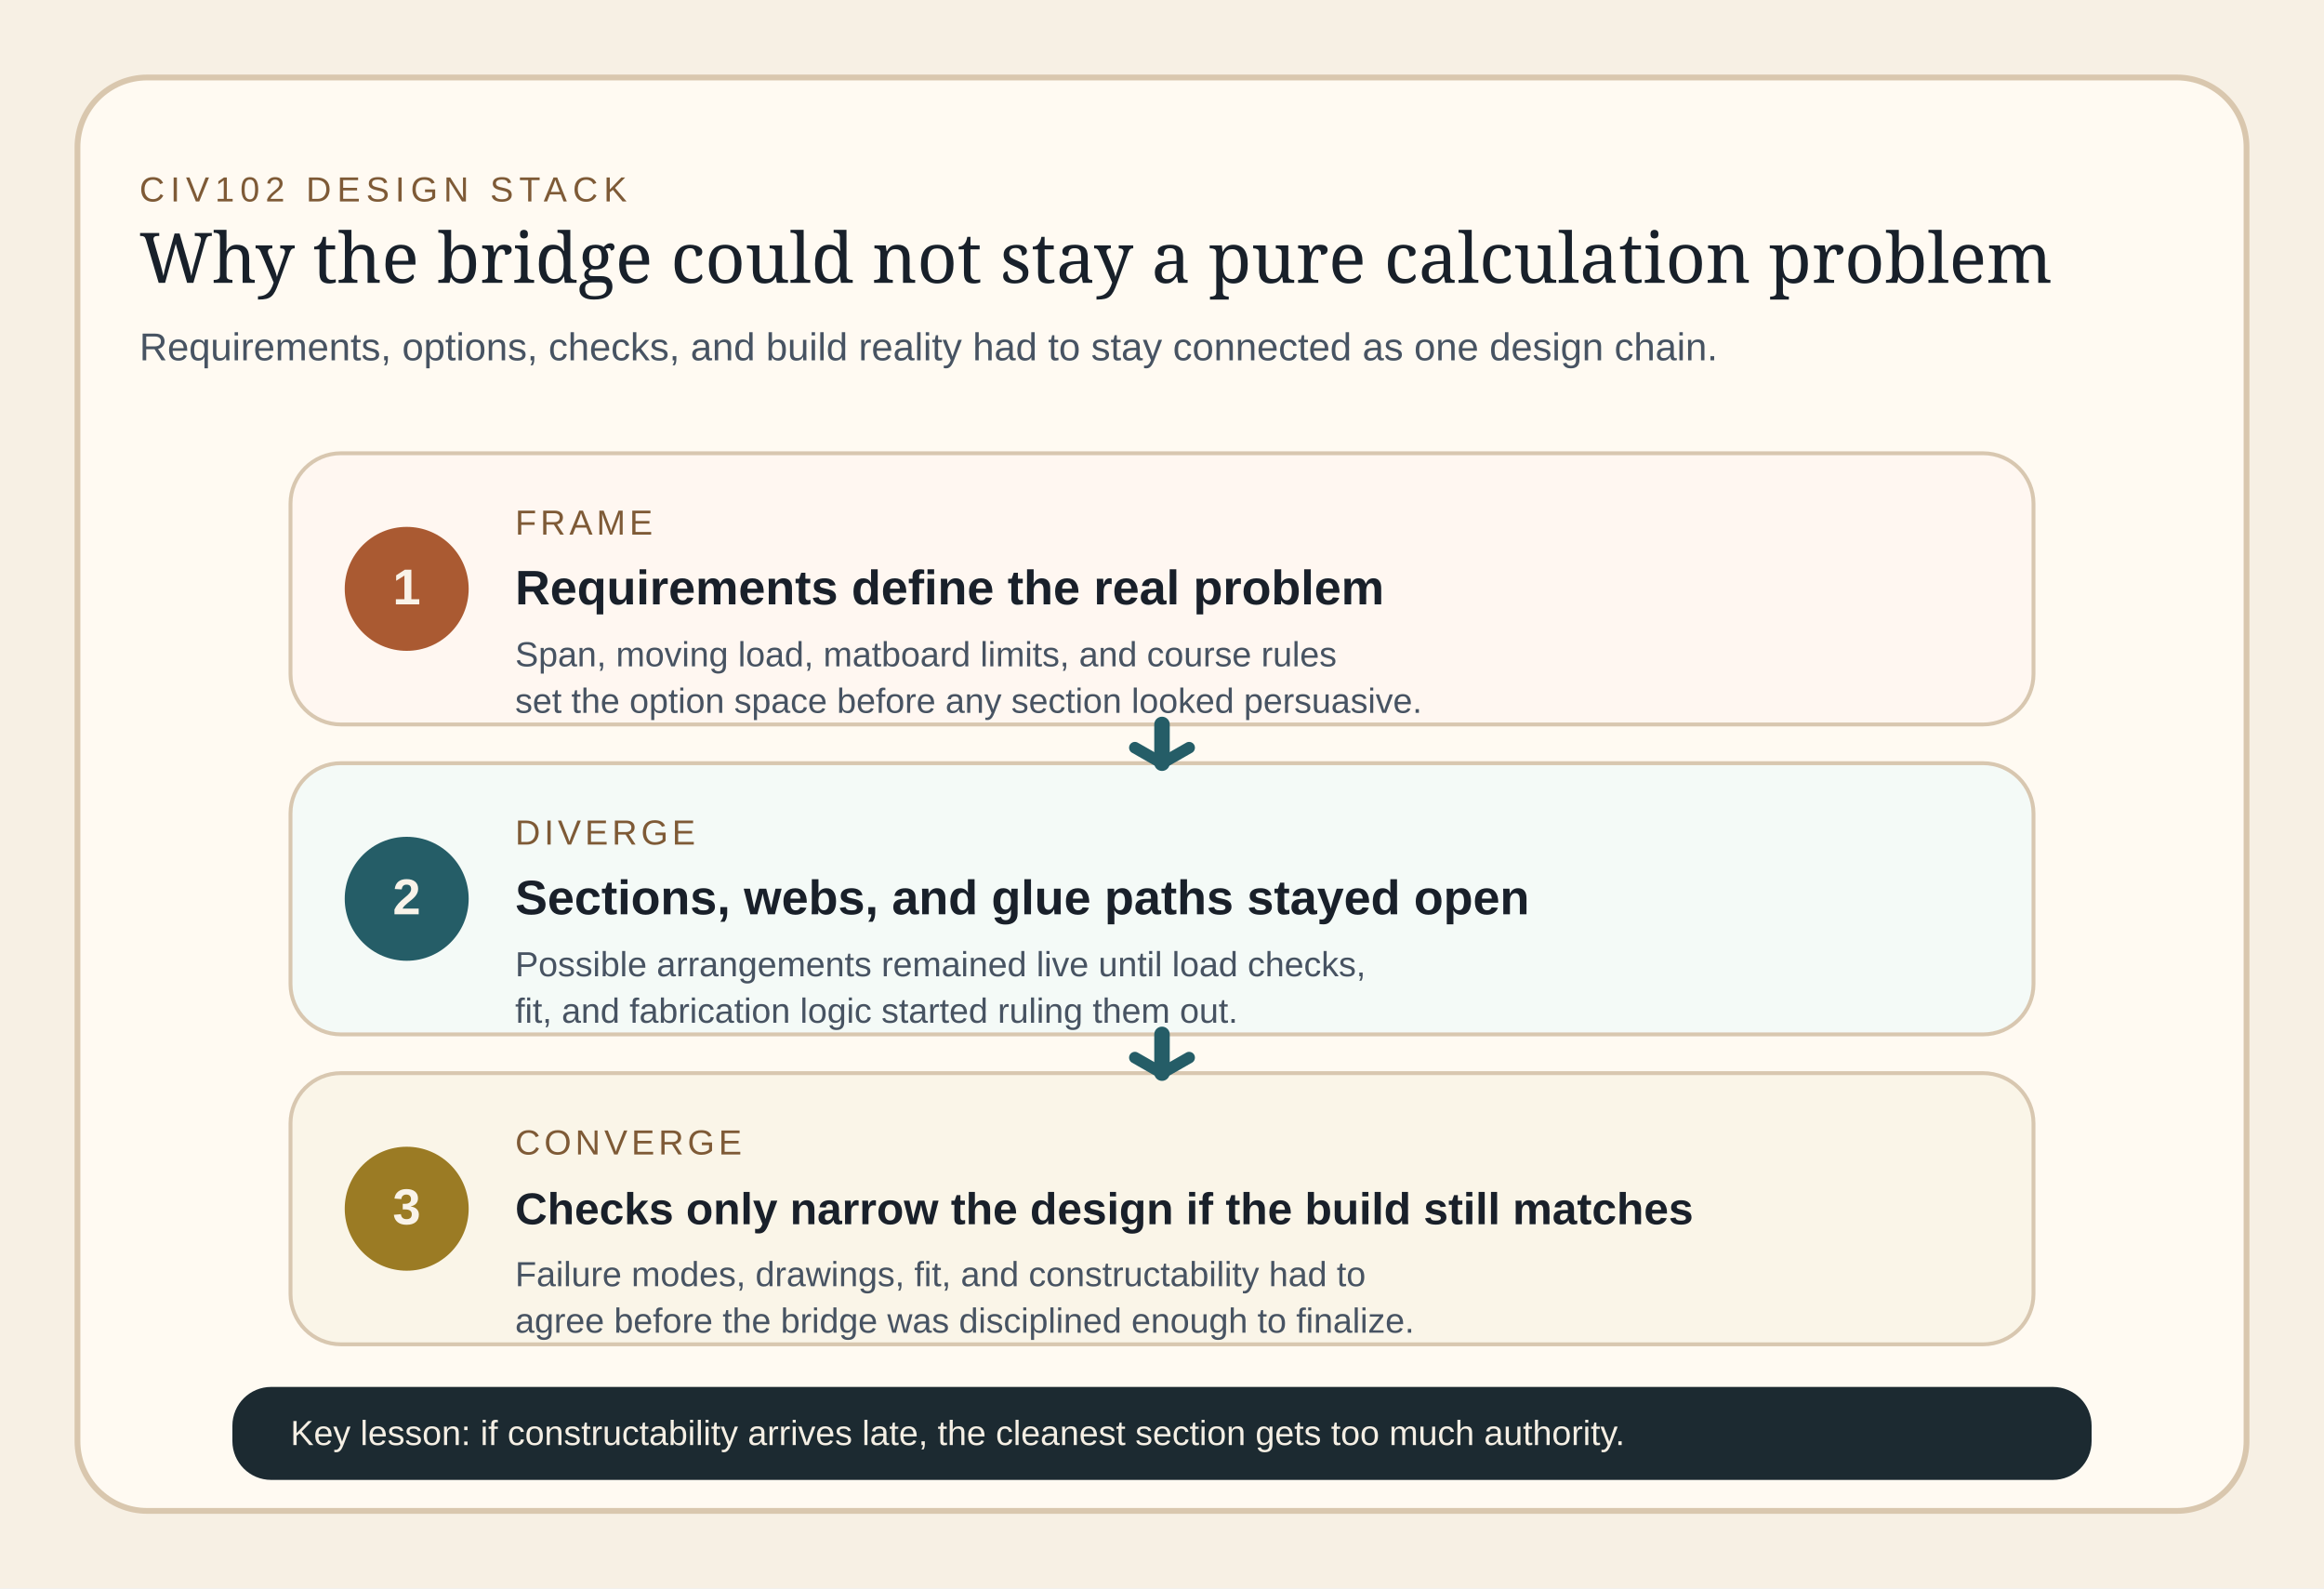
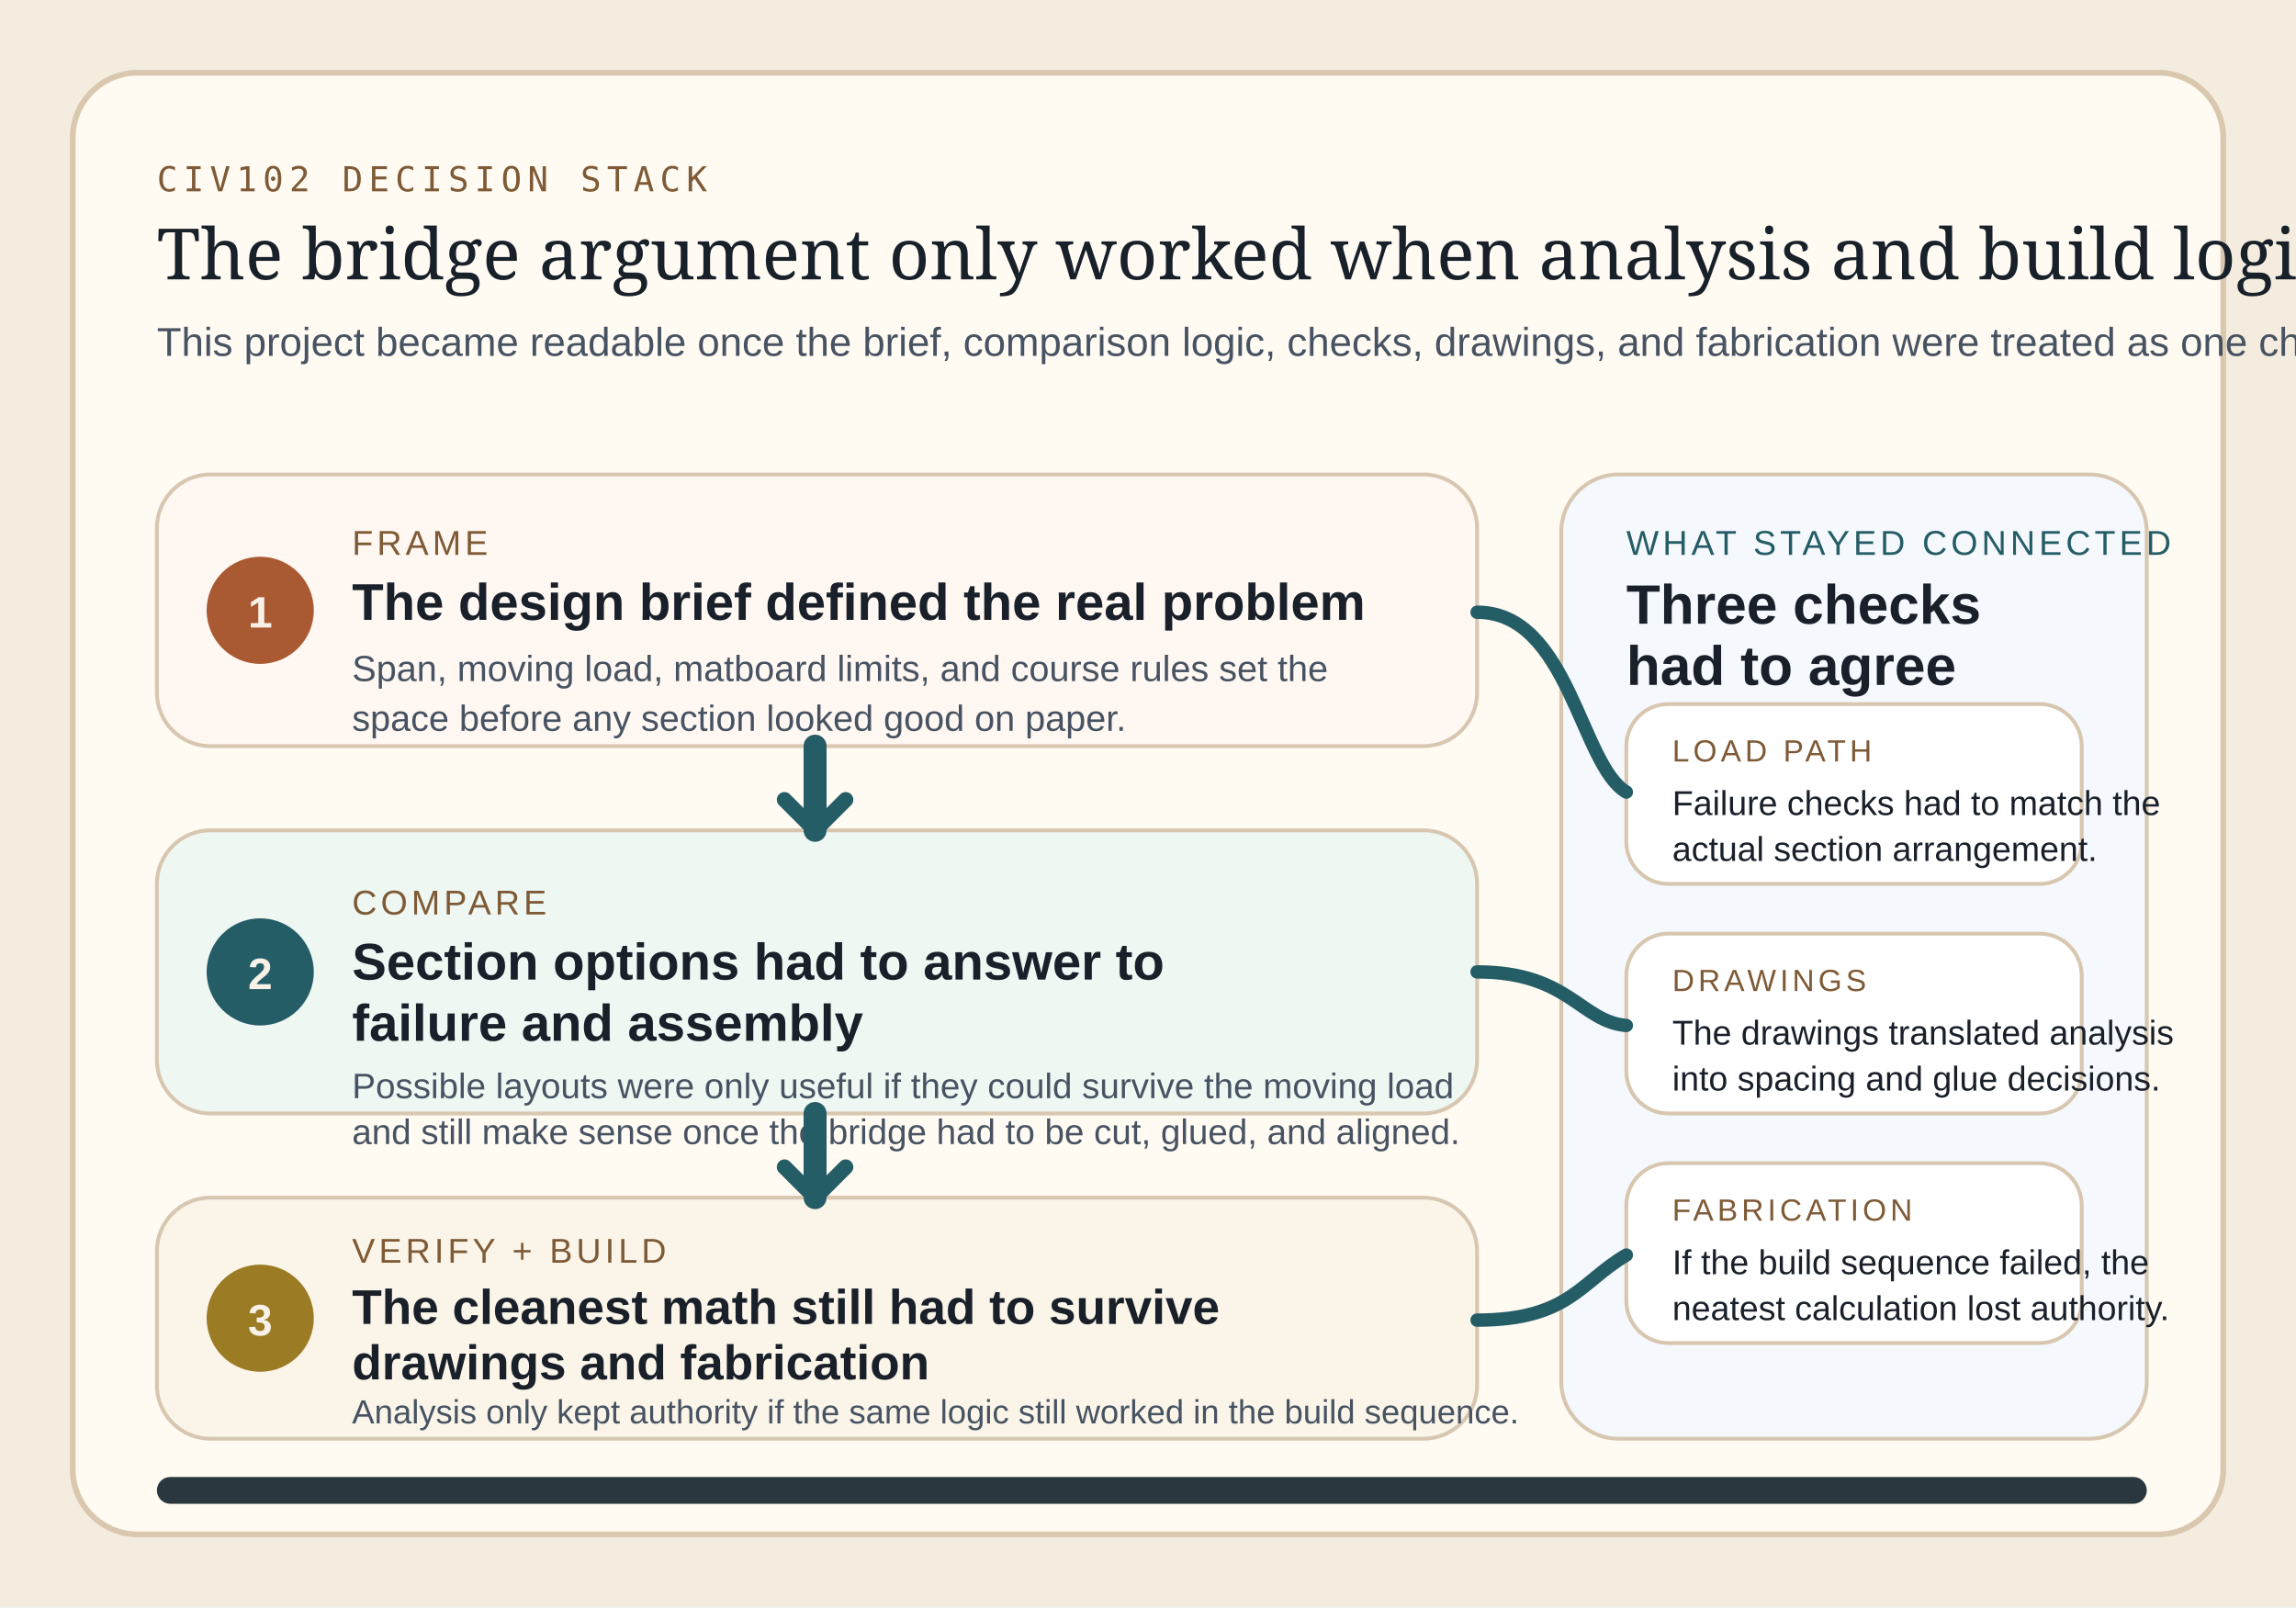
- <svg xmlns="http://www.w3.org/2000/svg" viewBox="0 0 1200 820" role="img" aria-labelledby="title desc">
-   <rect width="1200" height="820" fill="#f7f0e4" />
-   <rect x="40" y="40" width="1120" height="740" rx="36" fill="#fffaf2" stroke="#d9c7ae" stroke-width="3" />
-   <text x="72" y="104" font-family="'Public Sans', Arial, sans-serif" font-size="18" fill="#7e5a36" letter-spacing="3">CIV102 DESIGN STACK</text>
-   <text x="72" y="146" font-family="'Fraunces', Georgia, serif" font-size="36" fill="#18202a">Why the bridge could not stay a pure calculation problem</text>
-   <text x="72" y="186" font-family="'Public Sans', Arial, sans-serif" font-size="20" fill="#475362">Requirements, options, checks, and build reality had to stay connected as one design chain.</text>
+ <svg xmlns="http://www.w3.org/2000/svg" viewBox="0 0 1200 840" role="img" aria-labelledby="title desc">
+   <rect width="1200" height="840" fill="#f4eddf" />
+   <rect x="38" y="38" width="1124" height="764" rx="34" fill="#fffaf2" stroke="#d9c7ae" stroke-width="3" />
+   <text x="82" y="100" font-family="'IBM Plex Mono', monospace" font-size="18" fill="#7e5a36" letter-spacing="3">CIV102 DECISION STACK</text>
+   <text x="82" y="146" font-family="'Fraunces', Georgia, serif" font-size="37" fill="#18202a">The bridge argument only worked when analysis and build logic stayed linked</text>
+   <text x="82" y="186" font-family="'Public Sans', Arial, sans-serif" font-size="21" fill="#475362">This project became readable once the brief, comparison logic, checks, drawings, and fabrication were treated as one chain.</text>
  <g font-family="'Public Sans', Arial, sans-serif">
-     <rect x="150" y="234" width="900" height="140" rx="26" fill="#fff7f1" stroke="#d8c7b0" stroke-width="2" />
-     <rect x="150" y="394" width="900" height="140" rx="26" fill="#f4faf7" stroke="#d8c7b0" stroke-width="2" />
-     <rect x="150" y="554" width="900" height="140" rx="26" fill="#faf5e8" stroke="#d8c7b0" stroke-width="2" />
-     <circle cx="210" cy="304" r="32" fill="#aa5a32" />
-     <text x="210" y="312" text-anchor="middle" font-size="26" font-weight="700" fill="#f9f3e9">1</text>
-     <text x="266" y="276" font-size="18" fill="#7e5a36" letter-spacing="2">FRAME</text>
-     <text x="266" y="312" font-size="25" font-weight="700" fill="#19202a">Requirements define the real problem</text>
-     <text x="266" y="344" font-size="18" fill="#475362">Span, moving load, matboard limits, and course rules</text>
-     <text x="266" y="368" font-size="18" fill="#475362">set the option space before any section looked persuasive.</text>
-     <circle cx="210" cy="464" r="32" fill="#255d67" />
-     <text x="210" y="472" text-anchor="middle" font-size="26" font-weight="700" fill="#f9f3e9">2</text>
-     <text x="266" y="436" font-size="18" fill="#7e5a36" letter-spacing="2">DIVERGE</text>
-     <text x="266" y="472" font-size="25" font-weight="700" fill="#19202a">Sections, webs, and glue paths stayed open</text>
-     <text x="266" y="504" font-size="18" fill="#475362">Possible arrangements remained live until load checks,</text>
-     <text x="266" y="528" font-size="18" fill="#475362">fit, and fabrication logic started ruling them out.</text>
-     <circle cx="210" cy="624" r="32" fill="#9b7b24" />
-     <text x="210" y="632" text-anchor="middle" font-size="26" font-weight="700" fill="#f9f3e9">3</text>
-     <text x="266" y="596" font-size="18" fill="#7e5a36" letter-spacing="2">CONVERGE</text>
-     <text x="266" y="632" font-size="23" font-weight="700" fill="#19202a">Checks only narrow the design if the build still matches</text>
-     <text x="266" y="664" font-size="18" fill="#475362">Failure modes, drawings, fit, and constructability had to</text>
-     <text x="266" y="688" font-size="18" fill="#475362">agree before the bridge was disciplined enough to finalize.</text>
+     <rect x="82" y="248" width="690" height="142" rx="28" fill="#fff7f1" stroke="#d8c7b0" stroke-width="2" />
+     <circle cx="136" cy="319" r="28" fill="#aa5a32" />
+     <text x="136" y="328" text-anchor="middle" font-size="23" font-weight="700" fill="#f8f1e7">1</text>
+     <text x="184" y="290" font-size="18" fill="#7e5a36" letter-spacing="2">FRAME</text>
+     <text x="184" y="324" font-size="27" font-weight="700" fill="#19202a">The design brief defined the real problem</text>
+     <text x="184" y="356" font-size="19" fill="#475362">Span, moving load, matboard limits, and course rules set the</text>
+     <text x="184" y="382" font-size="19" fill="#475362">space before any section looked good on paper.</text>
+     <rect x="82" y="434" width="690" height="148" rx="28" fill="#eef7f2" stroke="#d8c7b0" stroke-width="2" />
+     <circle cx="136" cy="508" r="28" fill="#255d67" />
+     <text x="136" y="517" text-anchor="middle" font-size="23" font-weight="700" fill="#f8f1e7">2</text>
+     <text x="184" y="478" font-size="18" fill="#7e5a36" letter-spacing="2">COMPARE</text>
+     <text x="184" y="512" font-size="27" font-weight="700" fill="#19202a">Section options had to answer to</text>
+     <text x="184" y="544" font-size="27" font-weight="700" fill="#19202a">failure and assembly</text>
+     <text x="184" y="574" font-size="18.5" fill="#475362">Possible layouts were only useful if they could survive the moving load</text>
+     <text x="184" y="598" font-size="18.5" fill="#475362">and still make sense once the bridge had to be cut, glued, and aligned.</text>
+     <rect x="82" y="626" width="690" height="126" rx="28" fill="#faf5e8" stroke="#d8c7b0" stroke-width="2" />
+     <circle cx="136" cy="689" r="28" fill="#9b7b24" />
+     <text x="136" y="698" text-anchor="middle" font-size="23" font-weight="700" fill="#f8f1e7">3</text>
+     <text x="184" y="660" font-size="18" fill="#7e5a36" letter-spacing="2">VERIFY + BUILD</text>
+     <text x="184" y="692" font-size="25.5" font-weight="700" fill="#19202a">The cleanest math still had to survive</text>
+     <text x="184" y="721" font-size="25.5" font-weight="700" fill="#19202a">drawings and fabrication</text>
+     <text x="184" y="744" font-size="17.5" fill="#475362">Analysis only kept authority if the same logic still worked in the build sequence.</text>
+   </g>
+   <g stroke="#255d67" stroke-width="12" stroke-linecap="round" fill="none">
+     <path d="M426 390 V434" />
+     <path d="M426 582 V626" />
  </g>
  <g stroke="#255d67" stroke-width="8" stroke-linecap="round" fill="none">
-     <path d="M600 374 V394" />
-     <path d="M600 534 V554" />
+     <path d="M410 418 L426 434 L442 418" />
+     <path d="M410 610 L426 626 L442 610" />
  </g>
-   <g stroke="#255d67" stroke-width="6" stroke-linecap="round" fill="none">
-     <path d="M586 386 L600 394 L614 386" />
-     <path d="M586 546 L600 554 L614 546" />
+   <g font-family="'Public Sans', Arial, sans-serif">
+     <rect x="816" y="248" width="306" height="504" rx="30" fill="#f5f8fc" stroke="#d8c7b0" stroke-width="2" />
+     <text x="850" y="290" font-size="18" fill="#255d67" letter-spacing="2">WHAT STAYED CONNECTED</text>
+     <text x="850" y="326" font-size="29" font-weight="700" fill="#19202a">Three checks</text>
+     <text x="850" y="358" font-size="29" font-weight="700" fill="#19202a">had to agree</text>
+     <rect x="850" y="368" width="238" height="94" rx="22" fill="#fff" stroke="#d8c7b0" stroke-width="2" />
+     <text x="874" y="398" font-size="16" fill="#7e5a36" letter-spacing="2">LOAD PATH</text>
+     <text x="874" y="426" font-size="18" fill="#19202a">Failure checks had to match the</text>
+     <text x="874" y="450" font-size="18" fill="#19202a">actual section arrangement.</text>
+     <rect x="850" y="488" width="238" height="94" rx="22" fill="#fff" stroke="#d8c7b0" stroke-width="2" />
+     <text x="874" y="518" font-size="16" fill="#7e5a36" letter-spacing="2">DRAWINGS</text>
+     <text x="874" y="546" font-size="18" fill="#19202a">The drawings translated analysis</text>
+     <text x="874" y="570" font-size="18" fill="#19202a">into spacing and glue decisions.</text>
+     <rect x="850" y="608" width="238" height="94" rx="22" fill="#fff" stroke="#d8c7b0" stroke-width="2" />
+     <text x="874" y="638" font-size="16" fill="#7e5a36" letter-spacing="2">FABRICATION</text>
+     <text x="874" y="666" font-size="18" fill="#19202a">If the build sequence failed, the</text>
+     <text x="874" y="690" font-size="18" fill="#19202a">neatest calculation lost authority.</text>
  </g>
-   <g>
-     <rect x="120" y="716" width="960" height="48" rx="20" fill="#13212a" opacity="0.96" />
-     <text x="150" y="746" font-family="'Public Sans', Arial, sans-serif" font-size="18" fill="#f5efe4">Key lesson: if constructability arrives late, the cleanest section gets too much authority.</text>
+   <g stroke="#255d67" stroke-width="7" stroke-linecap="round" fill="none">
+     <path d="M772 320 C820 320 826 400 850 414" />
+     <path d="M772 508 C820 508 826 534 850 536" />
+     <path d="M772 690 C820 690 826 670 850 656" />
  </g>
+   <rect x="82" y="772" width="1040" height="14" rx="7" fill="#13212a" opacity="0.9" />
</svg>
